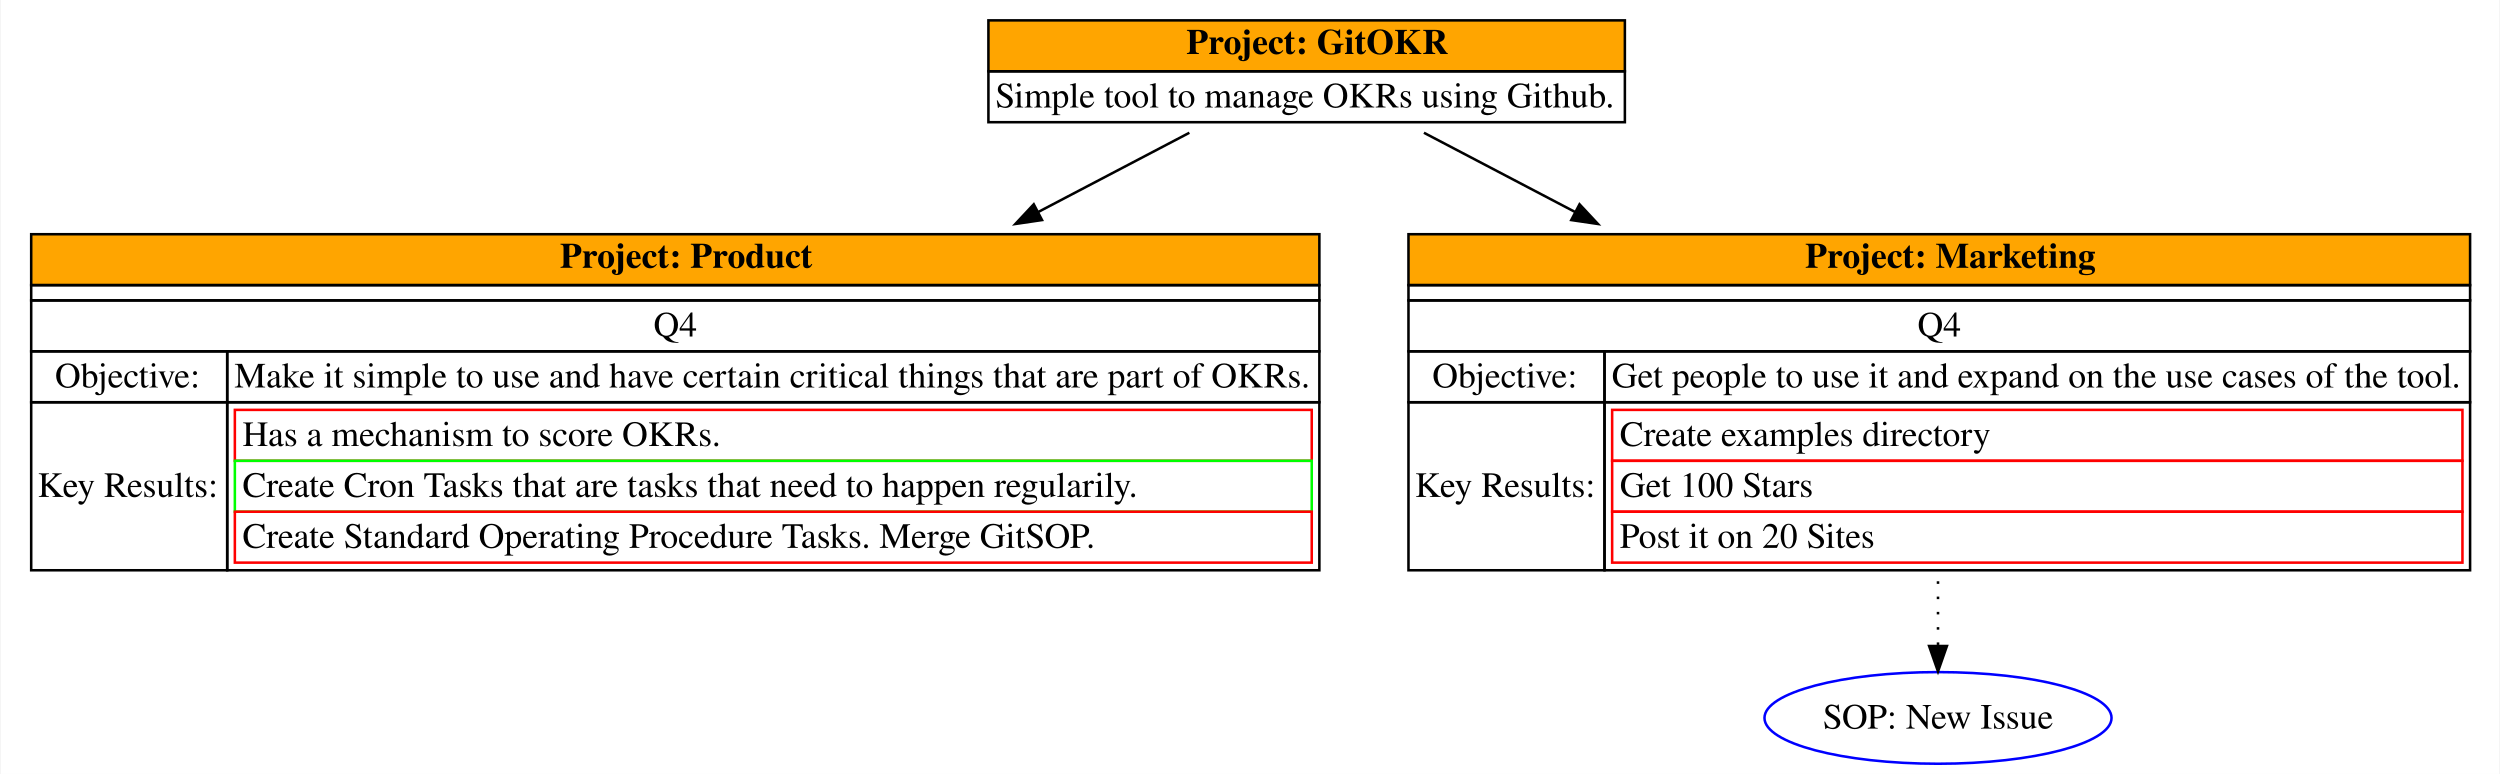
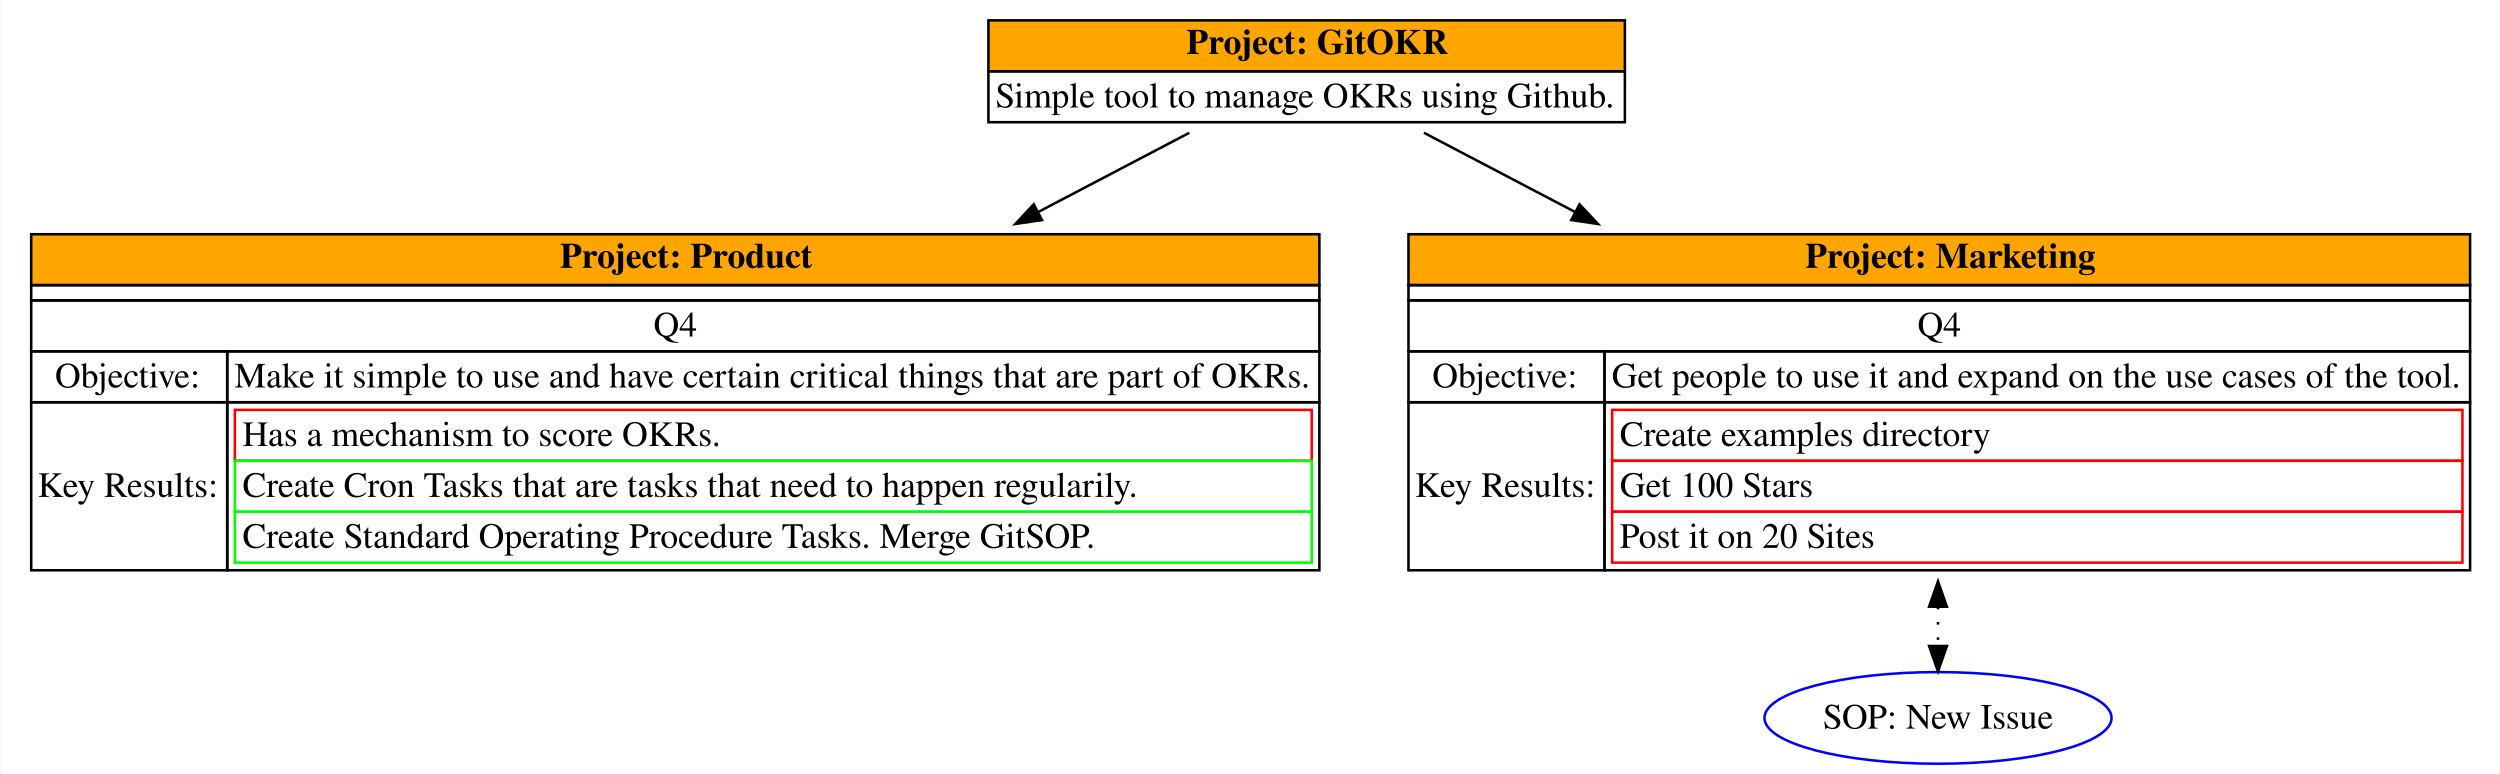
<svg xmlns="http://www.w3.org/2000/svg" xmlns:xlink="http://www.w3.org/1999/xlink" width="982pt" height="304pt" viewBox="0.00 0.00 981.50 304.00">
  <g id="graph0" class="graph" transform="scale(1 1) rotate(0) translate(4 300)">
    <polygon fill="#ffffff" stroke="transparent" points="-4,4 -4,-300 977.5,-300 977.5,4 -4,4" />
    <g id="node1" class="node">
      <polygon fill="#ffa500" stroke="transparent" points="384,-272 384,-292 634,-292 634,-272 384,-272" />
      <polygon fill="none" stroke="#000000" points="384,-272 384,-292 634,-292 634,-272 384,-272" />
      <text text-anchor="start" x="461.753" y="-278.8" font-family="Times,serif" font-weight="bold" font-size="14.00" fill="#000000">Project: GitOKR</text>
      <polygon fill="none" stroke="#000000" points="384,-252 384,-272 634,-272 634,-252 384,-252" />
      <text text-anchor="start" x="386.698" y="-257.8" font-family="Times,serif" font-size="14.00" fill="#000000">Simple tool to manage OKRs using Github.</text>
    </g>
    <g id="node2" class="node">
      <polygon fill="#ffa500" stroke="transparent" points="8,-188 8,-208 514,-208 514,-188 8,-188" />
      <polygon fill="none" stroke="#000000" points="8,-188 8,-208 514,-208 514,-188 8,-188" />
      <text text-anchor="start" x="215.702" y="-194.8" font-family="Times,serif" font-weight="bold" font-size="14.00" fill="#000000">Project: Product</text>
      <polygon fill="none" stroke="#000000" points="8,-182 8,-188 514,-188 514,-182 8,-182" />
      <polygon fill="none" stroke="#000000" points="8,-162 8,-182 514,-182 514,-162 8,-162" />
      <text text-anchor="start" x="252.445" y="-167.8" font-family="Times,serif" font-size="14.00" fill="#000000">Q4</text>
      <polygon fill="none" stroke="#000000" points="8,-142 8,-162 85,-162 85,-142 8,-142" />
      <text text-anchor="start" x="17.345" y="-147.8" font-family="Times,serif" font-size="14.00" fill="#000000">Objective:</text>
      <polygon fill="none" stroke="#000000" points="85,-142 85,-162 514,-162 514,-142 85,-142" />
      <text text-anchor="start" x="87.815" y="-147.8" font-family="Times,serif" font-size="14.00" fill="#000000">Make it simple to use and have certain critical things that are part of OKRs.</text>
      <polygon fill="none" stroke="#000000" points="8,-76 8,-142 85,-142 85,-76 8,-76" />
      <text text-anchor="start" x="10.529" y="-104.8" font-family="Times,serif" font-size="14.00" fill="#000000">Key Results:</text>
      <polygon fill="none" stroke="#000000" points="85,-76 85,-142 514,-142 514,-76 85,-76" />
      <polygon fill="none" stroke="#ff0000" points="88,-119 88,-139 511,-139 511,-119 88,-119" />
      <text text-anchor="start" x="91" y="-124.8" font-family="Times,serif" font-size="14.00" fill="#000000">Has a mechanism to score OKRs.</text>
      <polygon fill="none" stroke="#00ff00" points="88,-99 88,-119 511,-119 511,-99 88,-99" />
      <text text-anchor="start" x="91" y="-104.8" font-family="Times,serif" font-size="14.00" fill="#000000">Create Cron Tasks that are tasks that need to happen regularily.</text>
-       <polygon fill="none" stroke="#ff0000" points="88,-79 88,-99 511,-99 511,-79 88,-79" />
+       <polygon fill="none" stroke="#00ff00" points="88,-79 88,-99 511,-99 511,-79 88,-79" />
      <text text-anchor="start" x="91" y="-84.8" font-family="Times,serif" font-size="14.00" fill="#000000">Create Standard Operating Procedure Tasks. Merge GitSOP.</text>
    </g>
    <g id="edge1" class="edge">
      <path fill="none" stroke="#000000" d="M462.934,-247.853C445.637,-238.785 424.936,-227.934 403.481,-216.688" />
      <polygon fill="#000000" stroke="#000000" points="405.058,-213.563 394.577,-212.02 401.809,-219.763 405.058,-213.563" />
    </g>
    <g id="node3" class="node">
      <polygon fill="#ffa500" stroke="transparent" points="549,-188 549,-208 966,-208 966,-188 549,-188" />
      <polygon fill="none" stroke="#000000" points="549,-188 549,-208 966,-208 966,-188 549,-188" />
      <text text-anchor="start" x="704.819" y="-194.8" font-family="Times,serif" font-weight="bold" font-size="14.00" fill="#000000">Project: Marketing</text>
      <polygon fill="none" stroke="#000000" points="549,-182 549,-188 966,-188 966,-182 549,-182" />
      <polygon fill="none" stroke="#000000" points="549,-162 549,-182 966,-182 966,-162 549,-162" />
      <text text-anchor="start" x="748.945" y="-167.8" font-family="Times,serif" font-size="14.00" fill="#000000">Q4</text>
      <polygon fill="none" stroke="#000000" points="549,-142 549,-162 626,-162 626,-142 549,-142" />
      <text text-anchor="start" x="558.345" y="-147.8" font-family="Times,serif" font-size="14.00" fill="#000000">Objective:</text>
      <polygon fill="none" stroke="#000000" points="626,-142 626,-162 966,-162 966,-142 626,-142" />
      <text text-anchor="start" x="628.824" y="-147.8" font-family="Times,serif" font-size="14.00" fill="#000000">Get people to use it and expand on the use cases of the tool.</text>
      <polygon fill="none" stroke="#000000" points="549,-76 549,-142 626,-142 626,-76 549,-76" />
      <text text-anchor="start" x="551.529" y="-104.8" font-family="Times,serif" font-size="14.00" fill="#000000">Key Results:</text>
      <polygon fill="none" stroke="#000000" points="626,-76 626,-142 966,-142 966,-76 626,-76" />
      <polygon fill="none" stroke="#ff0000" points="629,-119 629,-139 963,-139 963,-119 629,-119" />
      <text text-anchor="start" x="632" y="-124.8" font-family="Times,serif" font-size="14.00" fill="#000000">Create examples directory</text>
      <polygon fill="none" stroke="#ff0000" points="629,-99 629,-119 963,-119 963,-99 629,-99" />
      <text text-anchor="start" x="632" y="-104.8" font-family="Times,serif" font-size="14.00" fill="#000000">Get 100 Stars</text>
      <polygon fill="none" stroke="#ff0000" points="629,-79 629,-99 963,-99 963,-79 629,-79" />
      <text text-anchor="start" x="632" y="-84.8" font-family="Times,serif" font-size="14.00" fill="#000000">Post it on 20 Sites</text>
    </g>
    <g id="edge2" class="edge">
      <path fill="none" stroke="#000000" d="M555.066,-247.853C572.363,-238.785 593.064,-227.934 614.519,-216.688" />
      <polygon fill="#000000" stroke="#000000" points="616.191,-219.763 623.423,-212.02 612.942,-213.563 616.191,-219.763" />
    </g>
    <g id="node4" class="node">
      <g id="a_node4">
        <a xlink:href="https://github.com/abhiyerra/gitokr/issues/new?body=%23+Issue%3A+NAME%0A%0A%23%23+What+does+it+do%3F&amp;title=New+Issue" xlink:title="SOP: New Issue">
          <ellipse fill="none" stroke="#0000ff" cx="757" cy="-18" rx="68.163" ry="18" />
          <text text-anchor="middle" x="757" y="-13.8" font-family="Times,serif" font-size="14.00" fill="#000000">SOP: New Issue</text>
        </a>
      </g>
    </g>
    <g id="edge3" class="edge">
-       <path fill="none" stroke="#000000" stroke-dasharray="1,5" d="M757,-71.667C757,-62.75 757,-54.068 757,-46.375" />
+       <path fill="none" stroke="#000000" stroke-dasharray="1,5" d="M757,-61.663C757,-56.362 757,-51.257 757,-46.525" />
+       <polygon fill="#000000" stroke="#000000" points="753.5,-61.667 757,-71.667 760.5,-61.667 753.5,-61.667" />
      <polygon fill="#000000" stroke="#000000" points="760.5,-46.238 757,-36.238 753.5,-46.238 760.5,-46.238" />
    </g>
  </g>
</svg>
